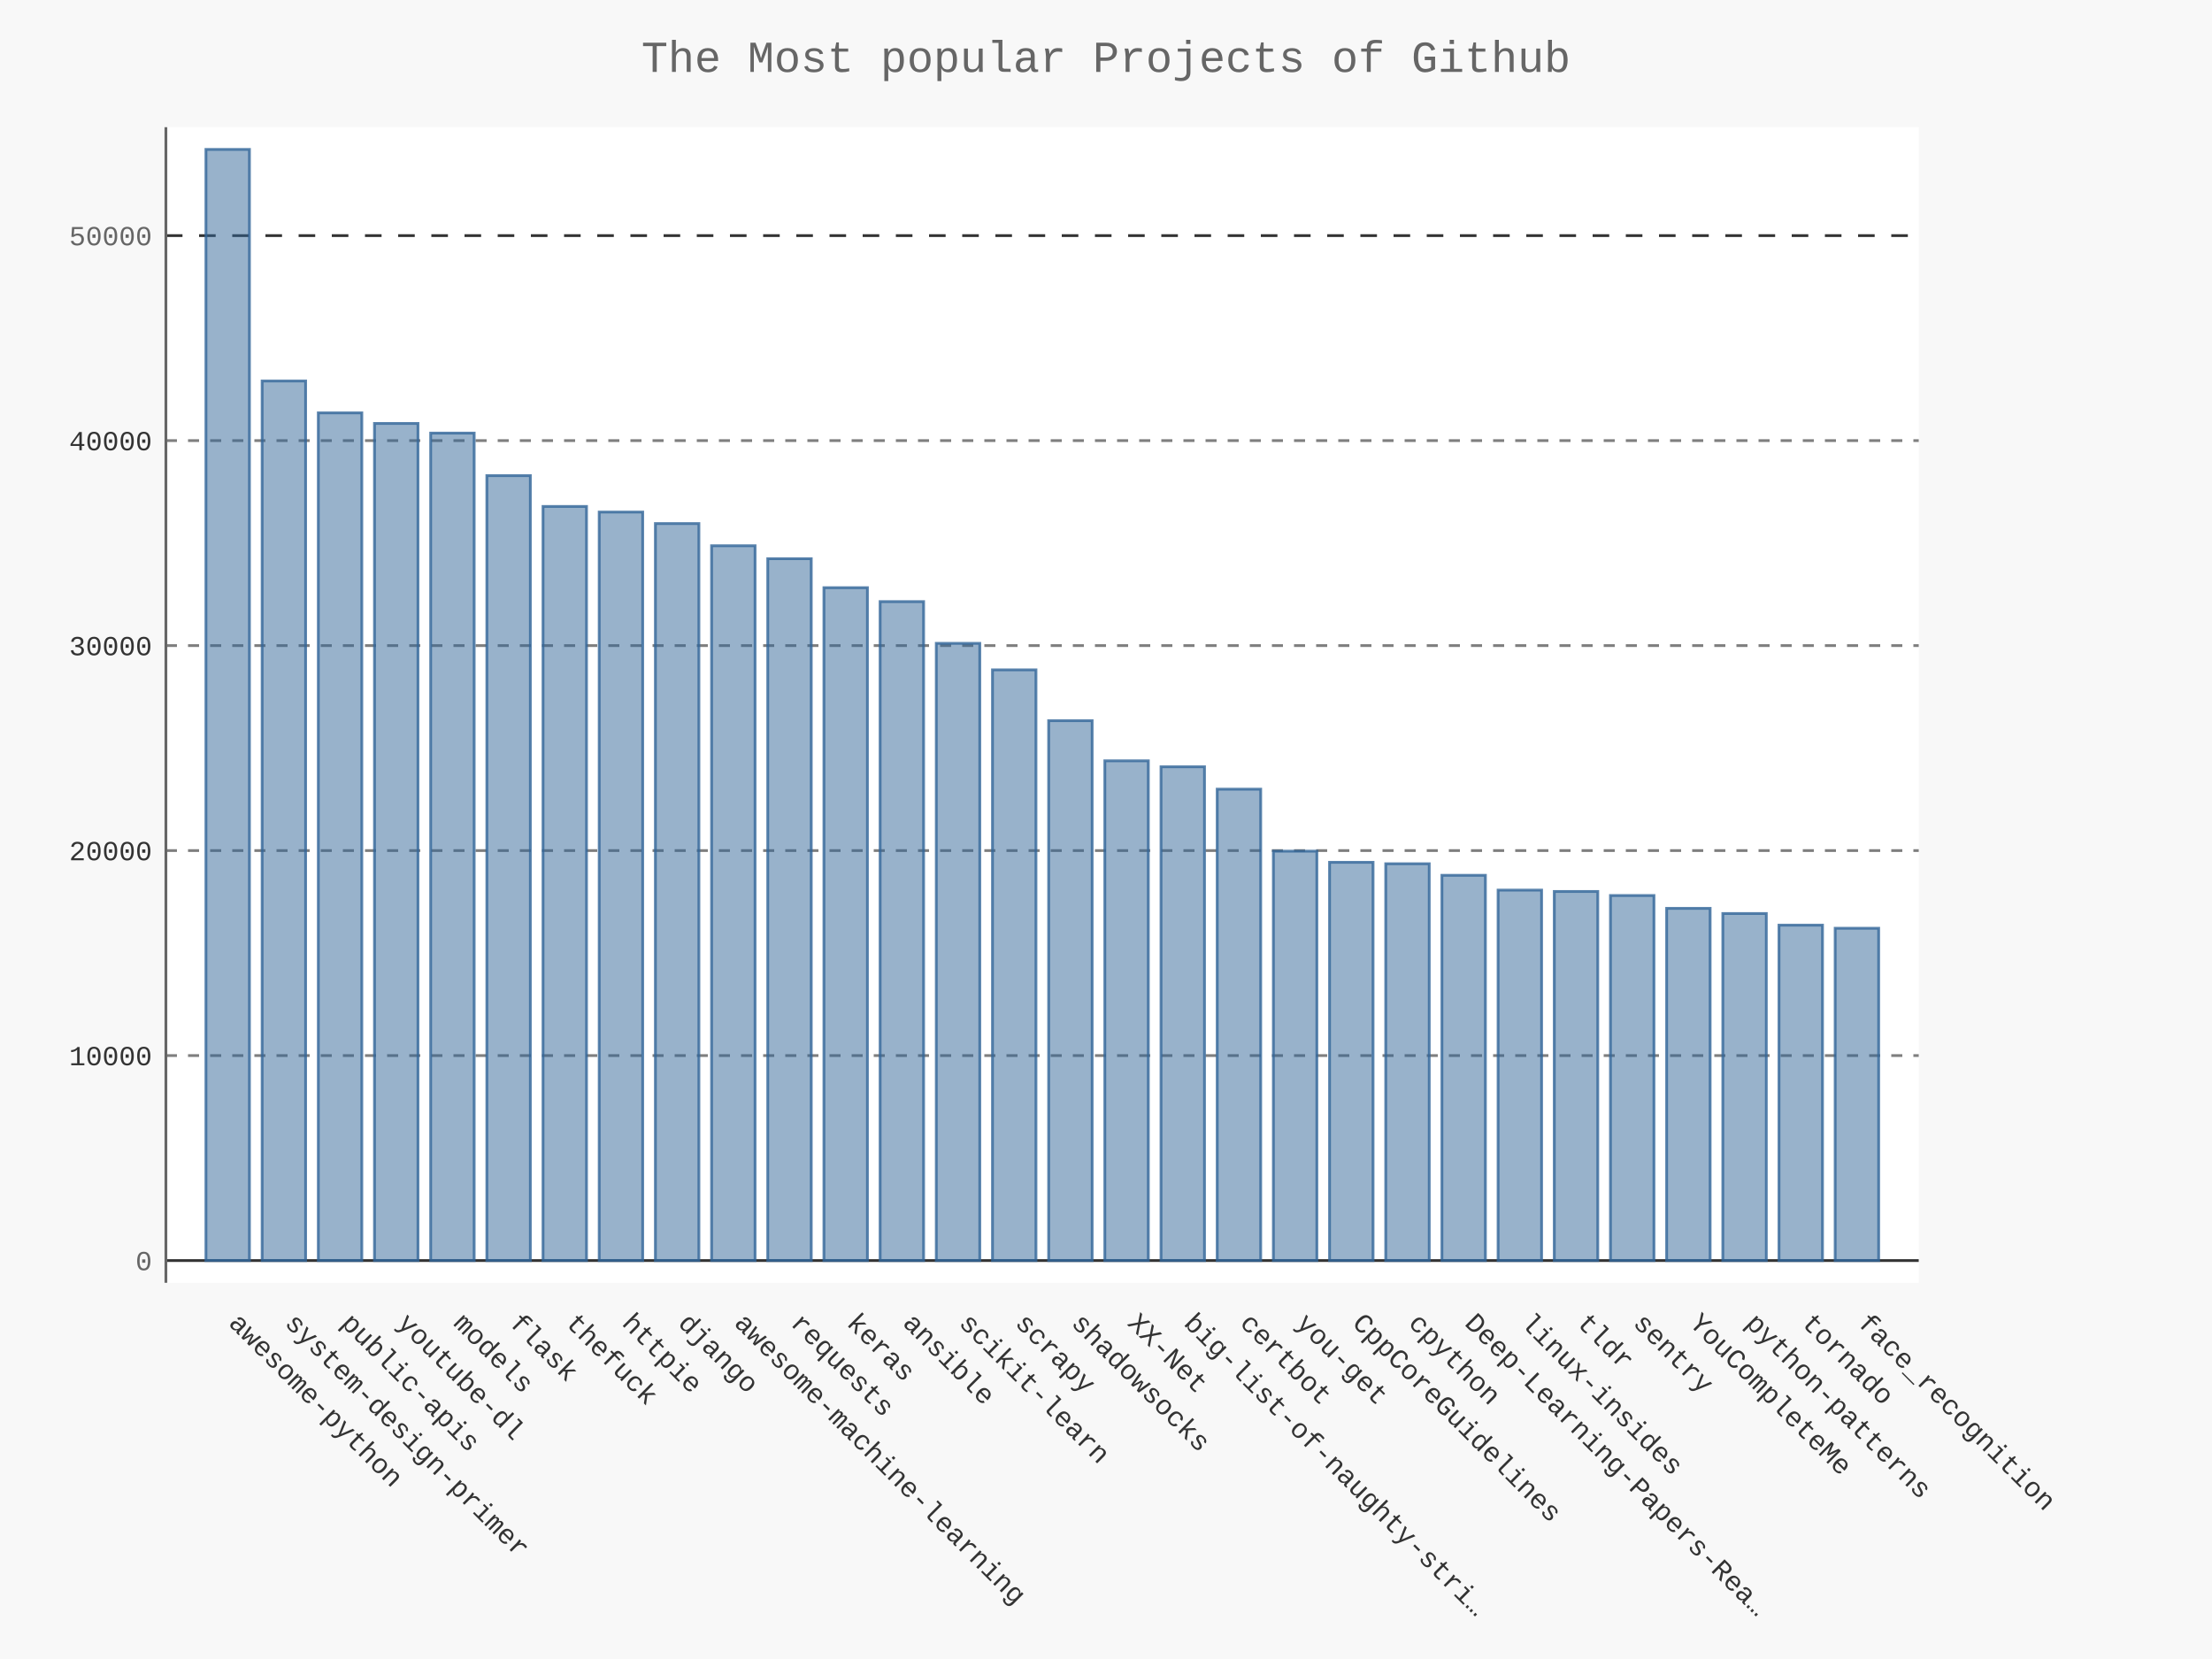
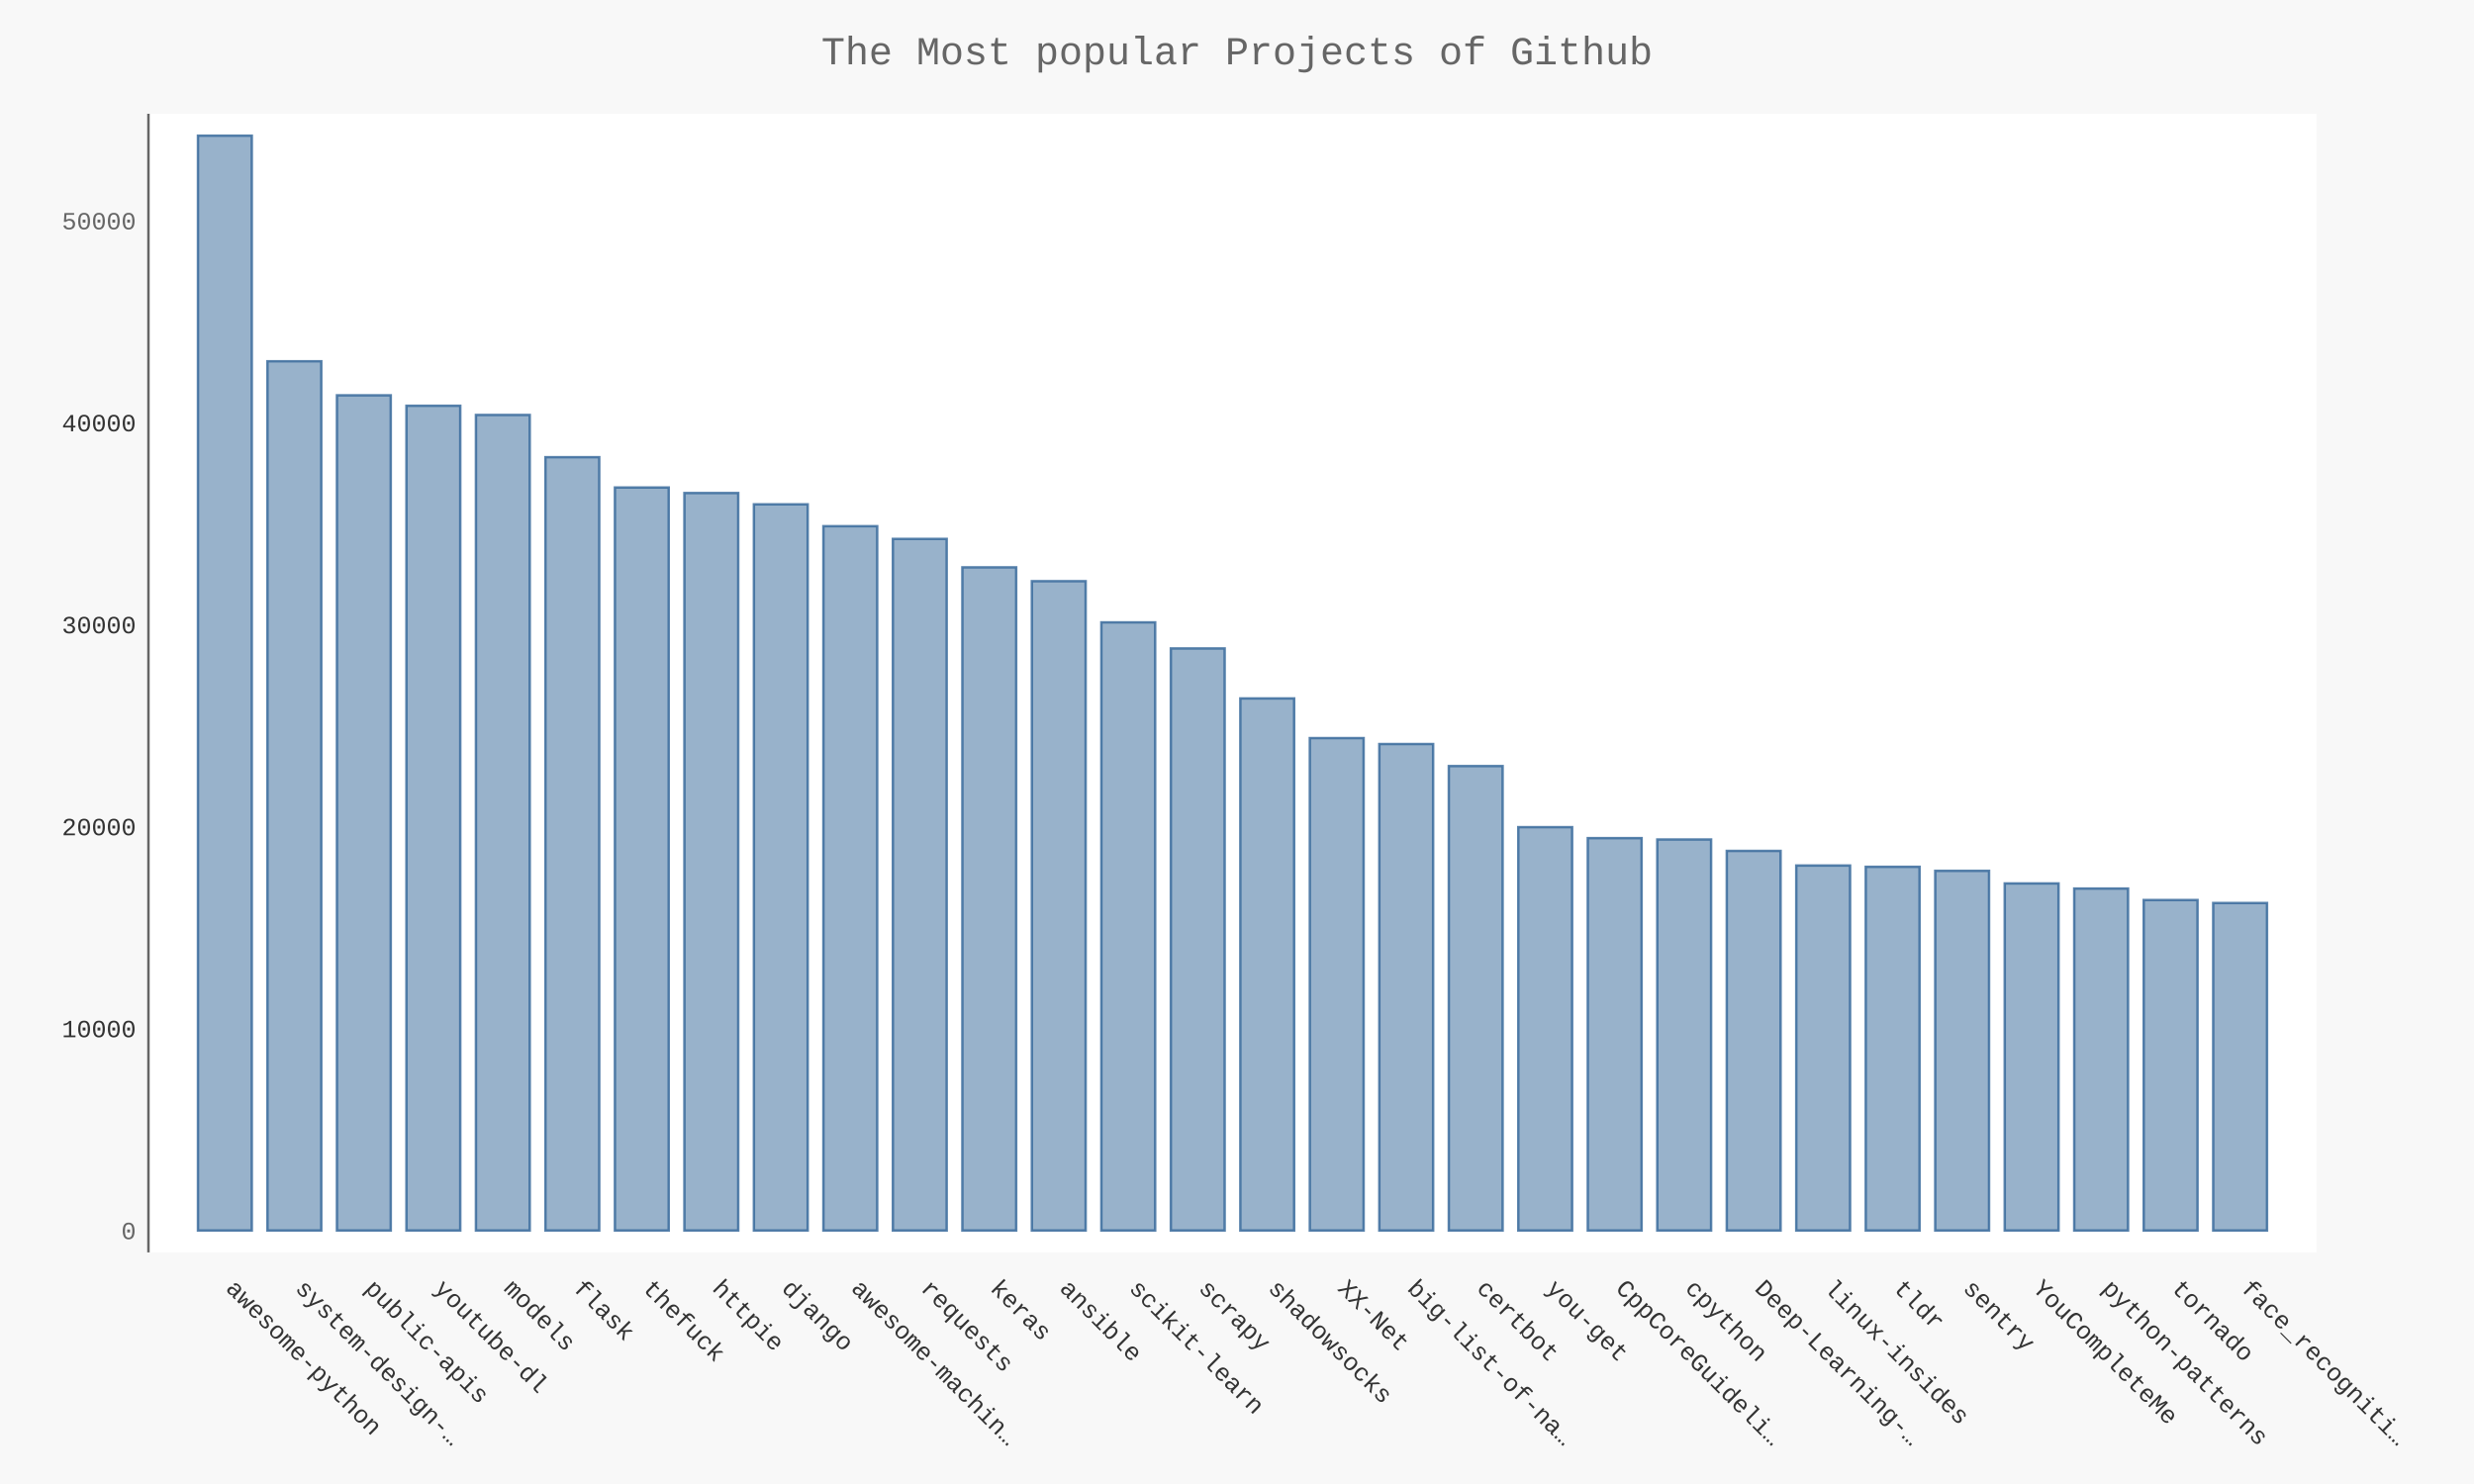
- <svg xmlns="http://www.w3.org/2000/svg" class="pygal-chart" id="chart-3df6d864-bb06-471e-a8ad-14723afe3dad" viewBox="0 0 800 600">
+ <svg xmlns="http://www.w3.org/2000/svg" xmlns:xlink="http://www.w3.org/1999/xlink" class="pygal-chart" id="chart-f73daf46-93ed-4739-b8e2-48e760a7b1b1" viewBox="0 0 1000 600">
  <defs>
-     <style type="text/css">#chart-3df6d864-bb06-471e-a8ad-14723afe3dad{-webkit-user-select:none;-webkit-font-smoothing:antialiased;font-family:Consolas,"Liberation Mono",Menlo,Courier,monospace}#chart-3df6d864-bb06-471e-a8ad-14723afe3dad .title{font-family:Consolas,"Liberation Mono",Menlo,Courier,monospace;font-size:16px}#chart-3df6d864-bb06-471e-a8ad-14723afe3dad .legends .legend text{font-family:Consolas,"Liberation Mono",Menlo,Courier,monospace;font-size:14px}#chart-3df6d864-bb06-471e-a8ad-14723afe3dad .axis text{font-family:Consolas,"Liberation Mono",Menlo,Courier,monospace;font-size:10px}#chart-3df6d864-bb06-471e-a8ad-14723afe3dad .axis text.major{font-family:Consolas,"Liberation Mono",Menlo,Courier,monospace;font-size:10px}#chart-3df6d864-bb06-471e-a8ad-14723afe3dad .text-overlay text.value{font-family:Consolas,"Liberation Mono",Menlo,Courier,monospace;font-size:16px}#chart-3df6d864-bb06-471e-a8ad-14723afe3dad .text-overlay text.label{font-family:Consolas,"Liberation Mono",Menlo,Courier,monospace;font-size:10px}#chart-3df6d864-bb06-471e-a8ad-14723afe3dad .tooltip{font-family:Consolas,"Liberation Mono",Menlo,Courier,monospace;font-size:14px}#chart-3df6d864-bb06-471e-a8ad-14723afe3dad text.no_data{font-family:Consolas,"Liberation Mono",Menlo,Courier,monospace;font-size:64px}
- #chart-3df6d864-bb06-471e-a8ad-14723afe3dad{background-color:#f8f8f8}#chart-3df6d864-bb06-471e-a8ad-14723afe3dad path,#chart-3df6d864-bb06-471e-a8ad-14723afe3dad line,#chart-3df6d864-bb06-471e-a8ad-14723afe3dad rect,#chart-3df6d864-bb06-471e-a8ad-14723afe3dad circle{-webkit-transition:250ms ease-in;-moz-transition:250ms ease-in;transition:250ms ease-in}#chart-3df6d864-bb06-471e-a8ad-14723afe3dad .graph &gt; .background{fill:#f8f8f8}#chart-3df6d864-bb06-471e-a8ad-14723afe3dad .plot &gt; .background{fill:#ffffff}#chart-3df6d864-bb06-471e-a8ad-14723afe3dad .graph{fill:#333}#chart-3df6d864-bb06-471e-a8ad-14723afe3dad text.no_data{fill:#666}#chart-3df6d864-bb06-471e-a8ad-14723afe3dad .title{fill:#666}#chart-3df6d864-bb06-471e-a8ad-14723afe3dad .legends .legend text{fill:#333}#chart-3df6d864-bb06-471e-a8ad-14723afe3dad .legends .legend:hover text{fill:#666}#chart-3df6d864-bb06-471e-a8ad-14723afe3dad .axis .line{stroke:#666}#chart-3df6d864-bb06-471e-a8ad-14723afe3dad .axis .guide.line{stroke:rgba(0,0,0,0.5)}#chart-3df6d864-bb06-471e-a8ad-14723afe3dad .axis .major.line{stroke:#333}#chart-3df6d864-bb06-471e-a8ad-14723afe3dad .axis text.major{fill:#666}#chart-3df6d864-bb06-471e-a8ad-14723afe3dad .axis.y .guides:hover .guide.line,#chart-3df6d864-bb06-471e-a8ad-14723afe3dad .line-graph .axis.x .guides:hover .guide.line,#chart-3df6d864-bb06-471e-a8ad-14723afe3dad .stackedline-graph .axis.x .guides:hover .guide.line,#chart-3df6d864-bb06-471e-a8ad-14723afe3dad .xy-graph .axis.x .guides:hover .guide.line{stroke:#666}#chart-3df6d864-bb06-471e-a8ad-14723afe3dad .axis .guides:hover text{fill:#666}#chart-3df6d864-bb06-471e-a8ad-14723afe3dad .reactive{fill-opacity:.5;stroke-opacity:.8}#chart-3df6d864-bb06-471e-a8ad-14723afe3dad .ci{stroke:#333}#chart-3df6d864-bb06-471e-a8ad-14723afe3dad .reactive.active,#chart-3df6d864-bb06-471e-a8ad-14723afe3dad .active .reactive{fill-opacity:.9;stroke-opacity:.9;stroke-width:4}#chart-3df6d864-bb06-471e-a8ad-14723afe3dad .ci .reactive.active{stroke-width:1.5}#chart-3df6d864-bb06-471e-a8ad-14723afe3dad .series text{fill:#666}#chart-3df6d864-bb06-471e-a8ad-14723afe3dad .tooltip rect{fill:#ffffff;stroke:#666;-webkit-transition:opacity 250ms ease-in;-moz-transition:opacity 250ms ease-in;transition:opacity 250ms ease-in}#chart-3df6d864-bb06-471e-a8ad-14723afe3dad .tooltip .label{fill:#333}#chart-3df6d864-bb06-471e-a8ad-14723afe3dad .tooltip .label{fill:#333}#chart-3df6d864-bb06-471e-a8ad-14723afe3dad .tooltip .legend{font-size:.8em;fill:rgba(0,0,0,0.5)}#chart-3df6d864-bb06-471e-a8ad-14723afe3dad .tooltip .x_label{font-size:.6em;fill:#666}#chart-3df6d864-bb06-471e-a8ad-14723afe3dad .tooltip .xlink{font-size:.5em;text-decoration:underline}#chart-3df6d864-bb06-471e-a8ad-14723afe3dad .tooltip .value{font-size:1.5em}#chart-3df6d864-bb06-471e-a8ad-14723afe3dad .bound{font-size:.5em}#chart-3df6d864-bb06-471e-a8ad-14723afe3dad .max-value{font-size:.75em;fill:rgba(0,0,0,0.5)}#chart-3df6d864-bb06-471e-a8ad-14723afe3dad .map-element{fill:#ffffff;stroke:rgba(0,0,0,0.5) !important}#chart-3df6d864-bb06-471e-a8ad-14723afe3dad .map-element .reactive{fill-opacity:inherit;stroke-opacity:inherit}#chart-3df6d864-bb06-471e-a8ad-14723afe3dad .color-0,#chart-3df6d864-bb06-471e-a8ad-14723afe3dad .color-0 a:visited{stroke:#336699;fill:#336699}#chart-3df6d864-bb06-471e-a8ad-14723afe3dad .text-overlay .color-0 text{fill:black}
- #chart-3df6d864-bb06-471e-a8ad-14723afe3dad text.no_data{text-anchor:middle}#chart-3df6d864-bb06-471e-a8ad-14723afe3dad .guide.line{fill:none}#chart-3df6d864-bb06-471e-a8ad-14723afe3dad .centered{text-anchor:middle}#chart-3df6d864-bb06-471e-a8ad-14723afe3dad .title{text-anchor:middle}#chart-3df6d864-bb06-471e-a8ad-14723afe3dad .legends .legend text{fill-opacity:1}#chart-3df6d864-bb06-471e-a8ad-14723afe3dad .axis.x text{text-anchor:middle}#chart-3df6d864-bb06-471e-a8ad-14723afe3dad .axis.x:not(.web) text[transform]{text-anchor:start}#chart-3df6d864-bb06-471e-a8ad-14723afe3dad .axis.x:not(.web) text[transform].backwards{text-anchor:end}#chart-3df6d864-bb06-471e-a8ad-14723afe3dad .axis.y text{text-anchor:end}#chart-3df6d864-bb06-471e-a8ad-14723afe3dad .axis.y text[transform].backwards{text-anchor:start}#chart-3df6d864-bb06-471e-a8ad-14723afe3dad .axis.y2 text{text-anchor:start}#chart-3df6d864-bb06-471e-a8ad-14723afe3dad .axis.y2 text[transform].backwards{text-anchor:end}#chart-3df6d864-bb06-471e-a8ad-14723afe3dad .axis .guide.line{stroke-dasharray:4,4}#chart-3df6d864-bb06-471e-a8ad-14723afe3dad .axis .major.guide.line{stroke-dasharray:6,6}#chart-3df6d864-bb06-471e-a8ad-14723afe3dad .horizontal .axis.y .guide.line,#chart-3df6d864-bb06-471e-a8ad-14723afe3dad .horizontal .axis.y2 .guide.line,#chart-3df6d864-bb06-471e-a8ad-14723afe3dad .vertical .axis.x .guide.line{opacity:0}#chart-3df6d864-bb06-471e-a8ad-14723afe3dad .horizontal .axis.always_show .guide.line,#chart-3df6d864-bb06-471e-a8ad-14723afe3dad .vertical .axis.always_show .guide.line{opacity:1 !important}#chart-3df6d864-bb06-471e-a8ad-14723afe3dad .axis.y .guides:hover .guide.line,#chart-3df6d864-bb06-471e-a8ad-14723afe3dad .axis.y2 .guides:hover .guide.line,#chart-3df6d864-bb06-471e-a8ad-14723afe3dad .axis.x .guides:hover .guide.line{opacity:1}#chart-3df6d864-bb06-471e-a8ad-14723afe3dad .axis .guides:hover text{opacity:1}#chart-3df6d864-bb06-471e-a8ad-14723afe3dad .nofill{fill:none}#chart-3df6d864-bb06-471e-a8ad-14723afe3dad .subtle-fill{fill-opacity:.2}#chart-3df6d864-bb06-471e-a8ad-14723afe3dad .dot{stroke-width:1px;fill-opacity:1}#chart-3df6d864-bb06-471e-a8ad-14723afe3dad .dot.active{stroke-width:5px}#chart-3df6d864-bb06-471e-a8ad-14723afe3dad .dot.negative{fill:transparent}#chart-3df6d864-bb06-471e-a8ad-14723afe3dad text,#chart-3df6d864-bb06-471e-a8ad-14723afe3dad tspan{stroke:none !important}#chart-3df6d864-bb06-471e-a8ad-14723afe3dad .series text.active{opacity:1}#chart-3df6d864-bb06-471e-a8ad-14723afe3dad .tooltip rect{fill-opacity:.95;stroke-width:.5}#chart-3df6d864-bb06-471e-a8ad-14723afe3dad .tooltip text{fill-opacity:1}#chart-3df6d864-bb06-471e-a8ad-14723afe3dad .showable{visibility:hidden}#chart-3df6d864-bb06-471e-a8ad-14723afe3dad .showable.shown{visibility:visible}#chart-3df6d864-bb06-471e-a8ad-14723afe3dad .gauge-background{fill:rgba(229,229,229,1);stroke:none}#chart-3df6d864-bb06-471e-a8ad-14723afe3dad .bg-lines{stroke:#f8f8f8;stroke-width:2px}</style>
+     <style type="text/css">#chart-f73daf46-93ed-4739-b8e2-48e760a7b1b1{-webkit-user-select:none;-webkit-font-smoothing:antialiased;font-family:Consolas,"Liberation Mono",Menlo,Courier,monospace}#chart-f73daf46-93ed-4739-b8e2-48e760a7b1b1 .title{font-family:Consolas,"Liberation Mono",Menlo,Courier,monospace;font-size:16px}#chart-f73daf46-93ed-4739-b8e2-48e760a7b1b1 .legends .legend text{font-family:Consolas,"Liberation Mono",Menlo,Courier,monospace;font-size:14px}#chart-f73daf46-93ed-4739-b8e2-48e760a7b1b1 .axis text{font-family:Consolas,"Liberation Mono",Menlo,Courier,monospace;font-size:10px}#chart-f73daf46-93ed-4739-b8e2-48e760a7b1b1 .axis text.major{font-family:Consolas,"Liberation Mono",Menlo,Courier,monospace;font-size:10px}#chart-f73daf46-93ed-4739-b8e2-48e760a7b1b1 .text-overlay text.value{font-family:Consolas,"Liberation Mono",Menlo,Courier,monospace;font-size:16px}#chart-f73daf46-93ed-4739-b8e2-48e760a7b1b1 .text-overlay text.label{font-family:Consolas,"Liberation Mono",Menlo,Courier,monospace;font-size:10px}#chart-f73daf46-93ed-4739-b8e2-48e760a7b1b1 .tooltip{font-family:Consolas,"Liberation Mono",Menlo,Courier,monospace;font-size:14px}#chart-f73daf46-93ed-4739-b8e2-48e760a7b1b1 text.no_data{font-family:Consolas,"Liberation Mono",Menlo,Courier,monospace;font-size:64px}
+ #chart-f73daf46-93ed-4739-b8e2-48e760a7b1b1{background-color:#f8f8f8}#chart-f73daf46-93ed-4739-b8e2-48e760a7b1b1 path,#chart-f73daf46-93ed-4739-b8e2-48e760a7b1b1 line,#chart-f73daf46-93ed-4739-b8e2-48e760a7b1b1 rect,#chart-f73daf46-93ed-4739-b8e2-48e760a7b1b1 circle{-webkit-transition:250ms ease-in;-moz-transition:250ms ease-in;transition:250ms ease-in}#chart-f73daf46-93ed-4739-b8e2-48e760a7b1b1 .graph &gt; .background{fill:#f8f8f8}#chart-f73daf46-93ed-4739-b8e2-48e760a7b1b1 .plot &gt; .background{fill:#ffffff}#chart-f73daf46-93ed-4739-b8e2-48e760a7b1b1 .graph{fill:#333}#chart-f73daf46-93ed-4739-b8e2-48e760a7b1b1 text.no_data{fill:#666}#chart-f73daf46-93ed-4739-b8e2-48e760a7b1b1 .title{fill:#666}#chart-f73daf46-93ed-4739-b8e2-48e760a7b1b1 .legends .legend text{fill:#333}#chart-f73daf46-93ed-4739-b8e2-48e760a7b1b1 .legends .legend:hover text{fill:#666}#chart-f73daf46-93ed-4739-b8e2-48e760a7b1b1 .axis .line{stroke:#666}#chart-f73daf46-93ed-4739-b8e2-48e760a7b1b1 .axis .guide.line{stroke:rgba(0,0,0,0.5)}#chart-f73daf46-93ed-4739-b8e2-48e760a7b1b1 .axis .major.line{stroke:#333}#chart-f73daf46-93ed-4739-b8e2-48e760a7b1b1 .axis text.major{fill:#666}#chart-f73daf46-93ed-4739-b8e2-48e760a7b1b1 .axis.y .guides:hover .guide.line,#chart-f73daf46-93ed-4739-b8e2-48e760a7b1b1 .line-graph .axis.x .guides:hover .guide.line,#chart-f73daf46-93ed-4739-b8e2-48e760a7b1b1 .stackedline-graph .axis.x .guides:hover .guide.line,#chart-f73daf46-93ed-4739-b8e2-48e760a7b1b1 .xy-graph .axis.x .guides:hover .guide.line{stroke:#666}#chart-f73daf46-93ed-4739-b8e2-48e760a7b1b1 .axis .guides:hover text{fill:#666}#chart-f73daf46-93ed-4739-b8e2-48e760a7b1b1 .reactive{fill-opacity:.5;stroke-opacity:.8}#chart-f73daf46-93ed-4739-b8e2-48e760a7b1b1 .ci{stroke:#333}#chart-f73daf46-93ed-4739-b8e2-48e760a7b1b1 .reactive.active,#chart-f73daf46-93ed-4739-b8e2-48e760a7b1b1 .active .reactive{fill-opacity:.9;stroke-opacity:.9;stroke-width:4}#chart-f73daf46-93ed-4739-b8e2-48e760a7b1b1 .ci .reactive.active{stroke-width:1.5}#chart-f73daf46-93ed-4739-b8e2-48e760a7b1b1 .series text{fill:#666}#chart-f73daf46-93ed-4739-b8e2-48e760a7b1b1 .tooltip rect{fill:#ffffff;stroke:#666;-webkit-transition:opacity 250ms ease-in;-moz-transition:opacity 250ms ease-in;transition:opacity 250ms ease-in}#chart-f73daf46-93ed-4739-b8e2-48e760a7b1b1 .tooltip .label{fill:#333}#chart-f73daf46-93ed-4739-b8e2-48e760a7b1b1 .tooltip .label{fill:#333}#chart-f73daf46-93ed-4739-b8e2-48e760a7b1b1 .tooltip .legend{font-size:.8em;fill:rgba(0,0,0,0.5)}#chart-f73daf46-93ed-4739-b8e2-48e760a7b1b1 .tooltip .x_label{font-size:.6em;fill:#666}#chart-f73daf46-93ed-4739-b8e2-48e760a7b1b1 .tooltip .xlink{font-size:.5em;text-decoration:underline}#chart-f73daf46-93ed-4739-b8e2-48e760a7b1b1 .tooltip .value{font-size:1.5em}#chart-f73daf46-93ed-4739-b8e2-48e760a7b1b1 .bound{font-size:.5em}#chart-f73daf46-93ed-4739-b8e2-48e760a7b1b1 .max-value{font-size:.75em;fill:rgba(0,0,0,0.5)}#chart-f73daf46-93ed-4739-b8e2-48e760a7b1b1 .map-element{fill:#ffffff;stroke:rgba(0,0,0,0.5) !important}#chart-f73daf46-93ed-4739-b8e2-48e760a7b1b1 .map-element .reactive{fill-opacity:inherit;stroke-opacity:inherit}#chart-f73daf46-93ed-4739-b8e2-48e760a7b1b1 .color-0,#chart-f73daf46-93ed-4739-b8e2-48e760a7b1b1 .color-0 a:visited{stroke:#336699;fill:#336699}#chart-f73daf46-93ed-4739-b8e2-48e760a7b1b1 .text-overlay .color-0 text{fill:black}
+ #chart-f73daf46-93ed-4739-b8e2-48e760a7b1b1 text.no_data{text-anchor:middle}#chart-f73daf46-93ed-4739-b8e2-48e760a7b1b1 .guide.line{fill:none}#chart-f73daf46-93ed-4739-b8e2-48e760a7b1b1 .centered{text-anchor:middle}#chart-f73daf46-93ed-4739-b8e2-48e760a7b1b1 .title{text-anchor:middle}#chart-f73daf46-93ed-4739-b8e2-48e760a7b1b1 .legends .legend text{fill-opacity:1}#chart-f73daf46-93ed-4739-b8e2-48e760a7b1b1 .axis.x text{text-anchor:middle}#chart-f73daf46-93ed-4739-b8e2-48e760a7b1b1 .axis.x:not(.web) text[transform]{text-anchor:start}#chart-f73daf46-93ed-4739-b8e2-48e760a7b1b1 .axis.x:not(.web) text[transform].backwards{text-anchor:end}#chart-f73daf46-93ed-4739-b8e2-48e760a7b1b1 .axis.y text{text-anchor:end}#chart-f73daf46-93ed-4739-b8e2-48e760a7b1b1 .axis.y text[transform].backwards{text-anchor:start}#chart-f73daf46-93ed-4739-b8e2-48e760a7b1b1 .axis.y2 text{text-anchor:start}#chart-f73daf46-93ed-4739-b8e2-48e760a7b1b1 .axis.y2 text[transform].backwards{text-anchor:end}#chart-f73daf46-93ed-4739-b8e2-48e760a7b1b1 .axis .guide.line{stroke-dasharray:4,4}#chart-f73daf46-93ed-4739-b8e2-48e760a7b1b1 .axis .major.guide.line{stroke-dasharray:6,6}#chart-f73daf46-93ed-4739-b8e2-48e760a7b1b1 .horizontal .axis.y .guide.line,#chart-f73daf46-93ed-4739-b8e2-48e760a7b1b1 .horizontal .axis.y2 .guide.line,#chart-f73daf46-93ed-4739-b8e2-48e760a7b1b1 .vertical .axis.x .guide.line{opacity:0}#chart-f73daf46-93ed-4739-b8e2-48e760a7b1b1 .horizontal .axis.always_show .guide.line,#chart-f73daf46-93ed-4739-b8e2-48e760a7b1b1 .vertical .axis.always_show .guide.line{opacity:1 !important}#chart-f73daf46-93ed-4739-b8e2-48e760a7b1b1 .axis.y .guides:hover .guide.line,#chart-f73daf46-93ed-4739-b8e2-48e760a7b1b1 .axis.y2 .guides:hover .guide.line,#chart-f73daf46-93ed-4739-b8e2-48e760a7b1b1 .axis.x .guides:hover .guide.line{opacity:1}#chart-f73daf46-93ed-4739-b8e2-48e760a7b1b1 .axis .guides:hover text{opacity:1}#chart-f73daf46-93ed-4739-b8e2-48e760a7b1b1 .nofill{fill:none}#chart-f73daf46-93ed-4739-b8e2-48e760a7b1b1 .subtle-fill{fill-opacity:.2}#chart-f73daf46-93ed-4739-b8e2-48e760a7b1b1 .dot{stroke-width:1px;fill-opacity:1}#chart-f73daf46-93ed-4739-b8e2-48e760a7b1b1 .dot.active{stroke-width:5px}#chart-f73daf46-93ed-4739-b8e2-48e760a7b1b1 .dot.negative{fill:transparent}#chart-f73daf46-93ed-4739-b8e2-48e760a7b1b1 text,#chart-f73daf46-93ed-4739-b8e2-48e760a7b1b1 tspan{stroke:none !important}#chart-f73daf46-93ed-4739-b8e2-48e760a7b1b1 .series text.active{opacity:1}#chart-f73daf46-93ed-4739-b8e2-48e760a7b1b1 .tooltip rect{fill-opacity:.95;stroke-width:.5}#chart-f73daf46-93ed-4739-b8e2-48e760a7b1b1 .tooltip text{fill-opacity:1}#chart-f73daf46-93ed-4739-b8e2-48e760a7b1b1 .showable{visibility:hidden}#chart-f73daf46-93ed-4739-b8e2-48e760a7b1b1 .showable.shown{visibility:visible}#chart-f73daf46-93ed-4739-b8e2-48e760a7b1b1 .gauge-background{fill:rgba(229,229,229,1);stroke:none}#chart-f73daf46-93ed-4739-b8e2-48e760a7b1b1 .bg-lines{stroke:#f8f8f8;stroke-width:2px}</style>
  </defs>
  <g class="graph bar-graph vertical">
-     <rect class="background" height="600" width="800" x="0" y="0" />
+     <rect class="background" height="600" width="1000" x="0" y="0" />
    <g class="plot" transform="translate(60, 46)">
-       <rect class="background" height="417.934" width="633.934" x="0" y="0" />
-       <g class="axis y always_show">
-         <g class="guides">
-           <path class="axis major line" d="M0 409.897 h633.934" />
-           <text class="major" x="-5" y="413.397">0</text>
-         </g>
-         <g class="guides">
-           <path class="guide line" d="M0 335.76 h633.934" />
-           <text class="" x="-5" y="339.26">10000</text>
-         </g>
-         <g class="guides">
-           <path class="guide line" d="M0 261.623 h633.934" />
-           <text class="" x="-5" y="265.123">20000</text>
-         </g>
-         <g class="guides">
-           <path class="guide line" d="M0 187.486 h633.934" />
-           <text class="" x="-5" y="190.986">30000</text>
-         </g>
-         <g class="guides">
-           <path class="guide line" d="M0 113.349 h633.934" />
-           <text class="" x="-5" y="116.849">40000</text>
-         </g>
-         <g class="guides">
-           <path class="major guide line" d="M0 39.212 h633.934" />
-           <text class="major" x="-5" y="42.712">50000</text>
+       <rect class="background" height="460.36" width="876.36" x="0" y="0" />
+       <g class="axis y">
+         <g class="guides">
+           <text class="major" x="-5" y="455.007">0</text>
+         </g>
+         <g class="guides">
+           <text class="" x="-5" y="373.352">10000</text>
+         </g>
+         <g class="guides">
+           <text class="" x="-5" y="291.696">20000</text>
+         </g>
+         <g class="guides">
+           <text class="" x="-5" y="210.041">30000</text>
+         </g>
+         <g class="guides">
+           <text class="" x="-5" y="128.385">40000</text>
+         </g>
+         <g class="guides">
+           <text class="major" x="-5" y="46.73">50000</text>
        </g>
      </g>
      <g class="axis x">
-         <path class="line" d="M0 0 v417.934" />
-         <g class="guides">
-           <path class="guide line" d="M22.35 0 v417.934" />
-           <text class="" transform="rotate(45 22.35024 432.934)" x="22.35" y="432.934">awesome-python</text>
-         </g>
-         <g class="guides">
-           <path class="guide line" d="M42.669 0 v417.934" />
-           <text class="" transform="rotate(45 42.66863 432.934)" x="42.669" y="432.934">system-design-primer</text>
-         </g>
-         <g class="guides">
-           <path class="guide line" d="M62.987 0 v417.934" />
-           <text class="" transform="rotate(45 62.98703 432.934)" x="62.987" y="432.934">public-apis</text>
-         </g>
-         <g class="guides">
-           <path class="guide line" d="M83.305 0 v417.934" />
-           <text class="" transform="rotate(45 83.30543 432.934)" x="83.305" y="432.934">youtube-dl</text>
-         </g>
-         <g class="guides">
-           <path class="guide line" d="M103.624 0 v417.934" />
-           <text class="" transform="rotate(45 103.6238 432.934)" x="103.624" y="432.934">models</text>
-         </g>
-         <g class="guides">
-           <path class="guide line" d="M123.942 0 v417.934" />
-           <text class="" transform="rotate(45 123.9422 432.934)" x="123.942" y="432.934">flask</text>
-         </g>
-         <g class="guides">
-           <path class="guide line" d="M144.261 0 v417.934" />
-           <text class="" transform="rotate(45 144.2606 432.934)" x="144.261" y="432.934">thefuck</text>
-         </g>
-         <g class="guides">
-           <path class="guide line" d="M164.579 0 v417.934" />
-           <text class="" transform="rotate(45 164.579 432.934)" x="164.579" y="432.934">httpie</text>
-         </g>
-         <g class="guides">
-           <path class="guide line" d="M184.897 0 v417.934" />
-           <text class="" transform="rotate(45 184.8974 432.934)" x="184.897" y="432.934">django</text>
-         </g>
-         <g class="guides">
-           <path class="guide line" d="M205.216 0 v417.934" />
-           <text class="" transform="rotate(45 205.2158 432.934)" x="205.216" y="432.934">awesome-machine-learning</text>
-         </g>
-         <g class="guides">
-           <path class="guide line" d="M225.534 0 v417.934" />
-           <text class="" transform="rotate(45 225.5342 432.934)" x="225.534" y="432.934">requests</text>
-         </g>
-         <g class="guides">
-           <path class="guide line" d="M245.853 0 v417.934" />
-           <text class="" transform="rotate(45 245.8526 432.934)" x="245.853" y="432.934">keras</text>
-         </g>
-         <g class="guides">
-           <path class="guide line" d="M266.171 0 v417.934" />
-           <text class="" transform="rotate(45 266.171 432.934)" x="266.171" y="432.934">ansible</text>
-         </g>
-         <g class="guides">
-           <path class="guide line" d="M286.489 0 v417.934" />
-           <text class="" transform="rotate(45 286.4894 432.934)" x="286.489" y="432.934">scikit-learn</text>
-         </g>
-         <g class="guides">
-           <path class="guide line" d="M306.808 0 v417.934" />
-           <text class="" transform="rotate(45 306.8078 432.934)" x="306.808" y="432.934">scrapy</text>
-         </g>
-         <g class="guides">
-           <path class="guide line" d="M327.126 0 v417.934" />
-           <text class="" transform="rotate(45 327.1262 432.934)" x="327.126" y="432.934">shadowsocks</text>
-         </g>
-         <g class="guides">
-           <path class="guide line" d="M347.445 0 v417.934" />
-           <text class="" transform="rotate(45 347.4446 432.934)" x="347.445" y="432.934">XX-Net</text>
-         </g>
-         <g class="guides">
-           <path class="guide line" d="M367.763 0 v417.934" />
-           <text class="" transform="rotate(45 367.763 432.934)" x="367.763" y="432.934">big-list-of-naughty-stri…</text>
-         </g>
-         <g class="guides">
-           <path class="guide line" d="M388.081 0 v417.934" />
-           <text class="" transform="rotate(45 388.0814 432.934)" x="388.081" y="432.934">certbot</text>
-         </g>
-         <g class="guides">
-           <path class="guide line" d="M408.4 0 v417.934" />
-           <text class="" transform="rotate(45 408.3998 432.934)" x="408.4" y="432.934">you-get</text>
-         </g>
-         <g class="guides">
-           <path class="guide line" d="M428.718 0 v417.934" />
-           <text class="" transform="rotate(45 428.7182 432.934)" x="428.718" y="432.934">CppCoreGuidelines</text>
-         </g>
-         <g class="guides">
-           <path class="guide line" d="M449.037 0 v417.934" />
-           <text class="" transform="rotate(45 449.0366 432.934)" x="449.037" y="432.934">cpython</text>
-         </g>
-         <g class="guides">
-           <path class="guide line" d="M469.355 0 v417.934" />
-           <text class="" transform="rotate(45 469.355 432.934)" x="469.355" y="432.934">Deep-Learning-Papers-Rea…</text>
-         </g>
-         <g class="guides">
-           <path class="guide line" d="M489.673 0 v417.934" />
-           <text class="" transform="rotate(45 489.6734 432.934)" x="489.673" y="432.934">linux-insides</text>
-         </g>
-         <g class="guides">
-           <path class="guide line" d="M509.992 0 v417.934" />
-           <text class="" transform="rotate(45 509.9918 432.934)" x="509.992" y="432.934">tldr</text>
-         </g>
-         <g class="guides">
-           <path class="guide line" d="M530.31 0 v417.934" />
-           <text class="" transform="rotate(45 530.3102 432.934)" x="530.31" y="432.934">sentry</text>
-         </g>
-         <g class="guides">
-           <path class="guide line" d="M550.629 0 v417.934" />
-           <text class="" transform="rotate(45 550.6286 432.934)" x="550.629" y="432.934">YouCompleteMe</text>
-         </g>
-         <g class="guides">
-           <path class="guide line" d="M570.947 0 v417.934" />
-           <text class="" transform="rotate(45 570.947 432.934)" x="570.947" y="432.934">python-patterns</text>
-         </g>
-         <g class="guides">
-           <path class="guide line" d="M591.265 0 v417.934" />
-           <text class="" transform="rotate(45 591.2653 432.934)" x="591.265" y="432.934">tornado</text>
-         </g>
-         <g class="guides">
-           <path class="guide line" d="M611.584 0 v417.934" />
-           <text class="" transform="rotate(45 611.5837 432.934)" x="611.584" y="432.934">face_recognition</text>
+         <path class="line" d="M0 0 v460.36" />
+         <g class="guides">
+           <path class="guide line" d="M30.897 0 v460.36" />
+           <text class="" transform="rotate(45 30.89732 475.3604)" x="30.897" y="475.36">awesome-python</text>
+         </g>
+         <g class="guides">
+           <path class="guide line" d="M58.986 0 v460.36" />
+           <text class="" transform="rotate(45 58.9858 475.3604)" x="58.986" y="475.36">system-design-…</text>
+         </g>
+         <g class="guides">
+           <path class="guide line" d="M87.074 0 v460.36" />
+           <text class="" transform="rotate(45 87.07427 475.3604)" x="87.074" y="475.36">public-apis</text>
+         </g>
+         <g class="guides">
+           <path class="guide line" d="M115.163 0 v460.36" />
+           <text class="" transform="rotate(45 115.1627 475.3604)" x="115.163" y="475.36">youtube-dl</text>
+         </g>
+         <g class="guides">
+           <path class="guide line" d="M143.251 0 v460.36" />
+           <text class="" transform="rotate(45 143.2512 475.3604)" x="143.251" y="475.36">models</text>
+         </g>
+         <g class="guides">
+           <path class="guide line" d="M171.34 0 v460.36" />
+           <text class="" transform="rotate(45 171.3397 475.3604)" x="171.34" y="475.36">flask</text>
+         </g>
+         <g class="guides">
+           <path class="guide line" d="M199.428 0 v460.36" />
+           <text class="" transform="rotate(45 199.4282 475.3604)" x="199.428" y="475.36">thefuck</text>
+         </g>
+         <g class="guides">
+           <path class="guide line" d="M227.517 0 v460.36" />
+           <text class="" transform="rotate(45 227.5166 475.3604)" x="227.517" y="475.36">httpie</text>
+         </g>
+         <g class="guides">
+           <path class="guide line" d="M255.605 0 v460.36" />
+           <text class="" transform="rotate(45 255.6051 475.3604)" x="255.605" y="475.36">django</text>
+         </g>
+         <g class="guides">
+           <path class="guide line" d="M283.694 0 v460.36" />
+           <text class="" transform="rotate(45 283.6936 475.3604)" x="283.694" y="475.36">awesome-machin…</text>
+         </g>
+         <g class="guides">
+           <path class="guide line" d="M311.782 0 v460.36" />
+           <text class="" transform="rotate(45 311.7821 475.3604)" x="311.782" y="475.36">requests</text>
+         </g>
+         <g class="guides">
+           <path class="guide line" d="M339.871 0 v460.36" />
+           <text class="" transform="rotate(45 339.8705 475.3604)" x="339.871" y="475.36">keras</text>
+         </g>
+         <g class="guides">
+           <path class="guide line" d="M367.959 0 v460.36" />
+           <text class="" transform="rotate(45 367.959 475.3604)" x="367.959" y="475.36">ansible</text>
+         </g>
+         <g class="guides">
+           <path class="guide line" d="M396.047 0 v460.36" />
+           <text class="" transform="rotate(45 396.0475 475.3604)" x="396.047" y="475.36">scikit-learn</text>
+         </g>
+         <g class="guides">
+           <path class="guide line" d="M424.136 0 v460.36" />
+           <text class="" transform="rotate(45 424.136 475.3604)" x="424.136" y="475.36">scrapy</text>
+         </g>
+         <g class="guides">
+           <path class="guide line" d="M452.224 0 v460.36" />
+           <text class="" transform="rotate(45 452.2244 475.3604)" x="452.224" y="475.36">shadowsocks</text>
+         </g>
+         <g class="guides">
+           <path class="guide line" d="M480.313 0 v460.36" />
+           <text class="" transform="rotate(45 480.3129 475.3604)" x="480.313" y="475.36">XX-Net</text>
+         </g>
+         <g class="guides">
+           <path class="guide line" d="M508.401 0 v460.36" />
+           <text class="" transform="rotate(45 508.4014 475.3604)" x="508.401" y="475.36">big-list-of-na…</text>
+         </g>
+         <g class="guides">
+           <path class="guide line" d="M536.49 0 v460.36" />
+           <text class="" transform="rotate(45 536.4899 475.3604)" x="536.49" y="475.36">certbot</text>
+         </g>
+         <g class="guides">
+           <path class="guide line" d="M564.578 0 v460.36" />
+           <text class="" transform="rotate(45 564.5783 475.3604)" x="564.578" y="475.36">you-get</text>
+         </g>
+         <g class="guides">
+           <path class="guide line" d="M592.667 0 v460.36" />
+           <text class="" transform="rotate(45 592.6668 475.3604)" x="592.667" y="475.36">CppCoreGuideli…</text>
+         </g>
+         <g class="guides">
+           <path class="guide line" d="M620.755 0 v460.36" />
+           <text class="" transform="rotate(45 620.7553 475.3604)" x="620.755" y="475.36">cpython</text>
+         </g>
+         <g class="guides">
+           <path class="guide line" d="M648.844 0 v460.36" />
+           <text class="" transform="rotate(45 648.8438 475.3604)" x="648.844" y="475.36">Deep-Learning-…</text>
+         </g>
+         <g class="guides">
+           <path class="guide line" d="M676.932 0 v460.36" />
+           <text class="" transform="rotate(45 676.9322 475.3604)" x="676.932" y="475.36">linux-insides</text>
+         </g>
+         <g class="guides">
+           <path class="guide line" d="M705.021 0 v460.36" />
+           <text class="" transform="rotate(45 705.0207 475.3604)" x="705.021" y="475.36">tldr</text>
+         </g>
+         <g class="guides">
+           <path class="guide line" d="M733.109 0 v460.36" />
+           <text class="" transform="rotate(45 733.1092 475.3604)" x="733.109" y="475.36">sentry</text>
+         </g>
+         <g class="guides">
+           <path class="guide line" d="M761.198 0 v460.36" />
+           <text class="" transform="rotate(45 761.1976 475.3604)" x="761.198" y="475.36">YouCompleteMe</text>
+         </g>
+         <g class="guides">
+           <path class="guide line" d="M789.286 0 v460.36" />
+           <text class="" transform="rotate(45 789.2861 475.3604)" x="789.286" y="475.36">python-patterns</text>
+         </g>
+         <g class="guides">
+           <path class="guide line" d="M817.375 0 v460.36" />
+           <text class="" transform="rotate(45 817.3746 475.3604)" x="817.375" y="475.36">tornado</text>
+         </g>
+         <g class="guides">
+           <path class="guide line" d="M845.463 0 v460.36" />
+           <text class="" transform="rotate(45 845.4631 475.3604)" x="845.463" y="475.36">face_recogniti…</text>
        </g>
      </g>
      <g class="series serie-0 color-0">
        <g class="bars">
          <g class="bar">
-             <rect class="rect reactive tooltip-trigger" height="401.86" rx="0" ry="0" width="15.735" x="14.483" y="8.037" />
-           </g>
-           <g class="bar">
-             <rect class="rect reactive tooltip-trigger" height="318.107" rx="0" ry="0" width="15.735" x="34.801" y="91.79" />
-           </g>
-           <g class="bar">
-             <rect class="rect reactive tooltip-trigger" height="306.579" rx="0" ry="0" width="15.735" x="55.12" y="103.318" />
-           </g>
-           <g class="bar">
-             <rect class="rect reactive tooltip-trigger" height="302.761" rx="0" ry="0" width="15.735" x="75.438" y="107.136" />
-           </g>
-           <g class="bar">
-             <rect class="rect reactive tooltip-trigger" height="299.261" rx="0" ry="0" width="15.735" x="95.757" y="110.635" />
-           </g>
-           <g class="bar">
-             <rect class="rect reactive tooltip-trigger" height="283.878" rx="0" ry="0" width="15.735" x="116.075" y="126.019" />
-           </g>
-           <g class="bar">
-             <rect class="rect reactive tooltip-trigger" height="272.735" rx="0" ry="0" width="15.735" x="136.393" y="137.162" />
-           </g>
-           <g class="bar">
-             <rect class="rect reactive tooltip-trigger" height="270.704" rx="0" ry="0" width="15.735" x="156.712" y="139.193" />
-           </g>
-           <g class="bar">
-             <rect class="rect reactive tooltip-trigger" height="266.552" rx="0" ry="0" width="15.735" x="177.03" y="143.345" />
-           </g>
-           <g class="bar">
-             <rect class="rect reactive tooltip-trigger" height="258.523" rx="0" ry="0" width="15.735" x="197.349" y="151.374" />
-           </g>
-           <g class="bar">
-             <rect class="rect reactive tooltip-trigger" height="253.838" rx="0" ry="0" width="15.735" x="217.667" y="156.059" />
-           </g>
-           <g class="bar">
-             <rect class="rect reactive tooltip-trigger" height="243.355" rx="0" ry="0" width="15.735" x="237.985" y="166.542" />
-           </g>
-           <g class="bar">
-             <rect class="rect reactive tooltip-trigger" height="238.321" rx="0" ry="0" width="15.735" x="258.304" y="171.576" />
-           </g>
-           <g class="bar">
-             <rect class="rect reactive tooltip-trigger" height="223.227" rx="0" ry="0" width="15.735" x="278.622" y="186.67" />
-           </g>
-           <g class="bar">
-             <rect class="rect reactive tooltip-trigger" height="213.641" rx="0" ry="0" width="15.735" x="298.941" y="196.256" />
-           </g>
-           <g class="bar">
-             <rect class="rect reactive tooltip-trigger" height="195.255" rx="0" ry="0" width="15.735" x="319.259" y="214.642" />
-           </g>
-           <g class="bar">
-             <rect class="rect reactive tooltip-trigger" height="180.746" rx="0" ry="0" width="15.735" x="339.577" y="229.151" />
-           </g>
-           <g class="bar">
-             <rect class="rect reactive tooltip-trigger" height="178.581" rx="0" ry="0" width="15.735" x="359.896" y="231.316" />
-           </g>
-           <g class="bar">
-             <rect class="rect reactive tooltip-trigger" height="170.485" rx="0" ry="0" width="15.735" x="380.214" y="239.411" />
-           </g>
-           <g class="bar">
-             <rect class="rect reactive tooltip-trigger" height="148.066" rx="0" ry="0" width="15.735" x="400.532" y="261.83" />
-           </g>
-           <g class="bar">
-             <rect class="rect reactive tooltip-trigger" height="144.033" rx="0" ry="0" width="15.735" x="420.851" y="265.863" />
-           </g>
-           <g class="bar">
-             <rect class="rect reactive tooltip-trigger" height="143.514" rx="0" ry="0" width="15.735" x="441.169" y="266.382" />
-           </g>
-           <g class="bar">
-             <rect class="rect reactive tooltip-trigger" height="139.333" rx="0" ry="0" width="15.735" x="461.488" y="270.564" />
-           </g>
-           <g class="bar">
-             <rect class="rect reactive tooltip-trigger" height="133.98" rx="0" ry="0" width="15.735" x="481.806" y="275.916" />
-           </g>
-           <g class="bar">
-             <rect class="rect reactive tooltip-trigger" height="133.491" rx="0" ry="0" width="15.735" x="502.124" y="276.406" />
-           </g>
-           <g class="bar">
-             <rect class="rect reactive tooltip-trigger" height="132.023" rx="0" ry="0" width="15.735" x="522.443" y="277.874" />
-           </g>
-           <g class="bar">
-             <rect class="rect reactive tooltip-trigger" height="127.382" rx="0" ry="0" width="15.735" x="542.761" y="282.515" />
-           </g>
-           <g class="bar">
-             <rect class="rect reactive tooltip-trigger" height="125.514" rx="0" ry="0" width="15.735" x="563.08" y="284.383" />
-           </g>
-           <g class="bar">
-             <rect class="rect reactive tooltip-trigger" height="121.303" rx="0" ry="0" width="15.735" x="583.398" y="288.594" />
-           </g>
-           <g class="bar">
-             <rect class="rect reactive tooltip-trigger" height="120.183" rx="0" ry="0" width="15.735" x="603.716" y="289.713" />
+             <a target="_blank" xlink:href="https://github.com/vinta/awesome-python">
+               <rect class="rect reactive tooltip-trigger" height="442.654" rx="0" ry="0" width="21.752" x="20.021" y="8.853" />
+             </a>
+           </g>
+           <g class="bar">
+             <a target="_blank" xlink:href="https://github.com/donnemartin/system-design-primer">
+               <rect class="rect reactive tooltip-trigger" height="351.445" rx="0" ry="0" width="21.752" x="48.11" y="100.062" />
+             </a>
+           </g>
+           <g class="bar">
+             <a target="_blank" xlink:href="https://github.com/toddmotto/public-apis">
+               <rect class="rect reactive tooltip-trigger" height="337.678" rx="0" ry="0" width="21.752" x="76.198" y="113.829" />
+             </a>
+           </g>
+           <g class="bar">
+             <a target="_blank" xlink:href="https://github.com/rg3/youtube-dl">
+               <rect class="rect reactive tooltip-trigger" height="333.456" rx="0" ry="0" width="21.752" x="104.287" y="118.051" />
+             </a>
+           </g>
+           <g class="bar">
+             <a target="_blank" xlink:href="https://github.com/tensorflow/models">
+               <rect class="rect reactive tooltip-trigger" height="329.733" rx="0" ry="0" width="21.752" x="132.375" y="121.774" />
+             </a>
+           </g>
+           <g class="bar">
+             <a target="_blank" xlink:href="https://github.com/pallets/flask">
+               <rect class="rect reactive tooltip-trigger" height="312.667" rx="0" ry="0" width="21.752" x="160.464" y="138.84" />
+             </a>
+           </g>
+           <g class="bar">
+             <a target="_blank" xlink:href="https://github.com/nvbn/thefuck">
+               <rect class="rect reactive tooltip-trigger" height="300.402" rx="0" ry="0" width="21.752" x="188.552" y="151.105" />
+             </a>
+           </g>
+           <g class="bar">
+             <a target="_blank" xlink:href="https://github.com/jakubroztocil/httpie">
+               <rect class="rect reactive tooltip-trigger" height="298.173" rx="0" ry="0" width="21.752" x="216.641" y="153.334" />
+             </a>
+           </g>
+           <g class="bar">
+             <a target="_blank" xlink:href="https://github.com/django/django">
+               <rect class="rect reactive tooltip-trigger" height="293.6" rx="0" ry="0" width="21.752" x="244.729" y="157.907" />
+             </a>
+           </g>
+           <g class="bar">
+             <a target="_blank" xlink:href="https://github.com/josephmisiti/awesome-machine-learning">
+               <rect class="rect reactive tooltip-trigger" height="284.765" rx="0" ry="0" width="21.752" x="272.818" y="166.742" />
+             </a>
+           </g>
+           <g class="bar">
+             <a target="_blank" xlink:href="https://github.com/requests/requests">
+               <rect class="rect reactive tooltip-trigger" height="279.621" rx="0" ry="0" width="21.752" x="300.906" y="171.886" />
+             </a>
+           </g>
+           <g class="bar">
+             <a target="_blank" xlink:href="https://github.com/keras-team/keras">
+               <rect class="rect reactive tooltip-trigger" height="268.124" rx="0" ry="0" width="21.752" x="328.995" y="183.383" />
+             </a>
+           </g>
+           <g class="bar">
+             <a target="_blank" xlink:href="https://github.com/ansible/ansible">
+               <rect class="rect reactive tooltip-trigger" height="262.53" rx="0" ry="0" width="21.752" x="357.083" y="188.977" />
+             </a>
+           </g>
+           <g class="bar">
+             <a target="_blank" xlink:href="https://github.com/scikit-learn/scikit-learn">
+               <rect class="rect reactive tooltip-trigger" height="245.881" rx="0" ry="0" width="21.752" x="385.172" y="205.626" />
+             </a>
+           </g>
+           <g class="bar">
+             <a target="_blank" xlink:href="https://github.com/scrapy/scrapy">
+               <rect class="rect reactive tooltip-trigger" height="235.339" rx="0" ry="0" width="21.752" x="413.26" y="216.168" />
+             </a>
+           </g>
+           <g class="bar">
+             <a target="_blank" xlink:href="https://github.com/shadowsocks/shadowsocks">
+               <rect class="rect reactive tooltip-trigger" height="215.129" rx="0" ry="0" width="21.752" x="441.349" y="236.378" />
+             </a>
+           </g>
+           <g class="bar">
+             <a target="_blank" xlink:href="https://github.com/XX-net/XX-Net">
+               <rect class="rect reactive tooltip-trigger" height="199.092" rx="0" ry="0" width="21.752" x="469.437" y="252.415" />
+             </a>
+           </g>
+           <g class="bar">
+             <a target="_blank" xlink:href="https://github.com/minimaxir/big-list-of-naughty-strings">
+               <rect class="rect reactive tooltip-trigger" height="196.692" rx="0" ry="0" width="21.752" x="497.526" y="254.816" />
+             </a>
+           </g>
+           <g class="bar">
+             <a target="_blank" xlink:href="https://github.com/certbot/certbot">
+               <rect class="rect reactive tooltip-trigger" height="187.775" rx="0" ry="0" width="21.752" x="525.614" y="263.732" />
+             </a>
+           </g>
+           <g class="bar">
+             <a target="_blank" xlink:href="https://github.com/soimort/you-get">
+               <rect class="rect reactive tooltip-trigger" height="163.082" rx="0" ry="0" width="21.752" x="553.702" y="288.425" />
+             </a>
+           </g>
+           <g class="bar">
+             <a target="_blank" xlink:href="https://github.com/isocpp/CppCoreGuidelines">
+               <rect class="rect reactive tooltip-trigger" height="158.648" rx="0" ry="0" width="21.752" x="581.791" y="292.859" />
+             </a>
+           </g>
+           <g class="bar">
+             <a target="_blank" xlink:href="https://github.com/python/cpython">
+               <rect class="rect reactive tooltip-trigger" height="158.093" rx="0" ry="0" width="21.752" x="609.879" y="293.414" />
+             </a>
+           </g>
+           <g class="bar">
+             <a target="_blank" xlink:href="https://github.com/floodsung/Deep-Learning-Papers-Reading-Roadmap">
+               <rect class="rect reactive tooltip-trigger" height="153.48" rx="0" ry="0" width="21.752" x="637.968" y="298.028" />
+             </a>
+           </g>
+           <g class="bar">
+             <a target="_blank" xlink:href="https://github.com/0xAX/linux-insides">
+               <rect class="rect reactive tooltip-trigger" height="147.568" rx="0" ry="0" width="21.752" x="666.056" y="303.94" />
+             </a>
+           </g>
+           <g class="bar">
+             <a target="_blank" xlink:href="https://github.com/tldr-pages/tldr">
+               <rect class="rect reactive tooltip-trigger" height="147.045" rx="0" ry="0" width="21.752" x="694.145" y="304.462" />
+             </a>
+           </g>
+           <g class="bar">
+             <a target="_blank" xlink:href="https://github.com/getsentry/sentry">
+               <rect class="rect reactive tooltip-trigger" height="145.42" rx="0" ry="0" width="21.752" x="722.233" y="306.087" />
+             </a>
+           </g>
+           <g class="bar">
+             <a target="_blank" xlink:href="https://github.com/Valloric/YouCompleteMe">
+               <rect class="rect reactive tooltip-trigger" height="140.325" rx="0" ry="0" width="21.752" x="750.322" y="311.182" />
+             </a>
+           </g>
+           <g class="bar">
+             <a target="_blank" xlink:href="https://github.com/faif/python-patterns">
+               <rect class="rect reactive tooltip-trigger" height="138.259" rx="0" ry="0" width="21.752" x="778.41" y="313.248" />
+             </a>
+           </g>
+           <g class="bar">
+             <a target="_blank" xlink:href="https://github.com/tornadoweb/tornado">
+               <rect class="rect reactive tooltip-trigger" height="133.613" rx="0" ry="0" width="21.752" x="806.499" y="317.894" />
+             </a>
+           </g>
+           <g class="bar">
+             <a target="_blank" xlink:href="https://github.com/ageitgey/face_recognition">
+               <rect class="rect reactive tooltip-trigger" height="132.412" rx="0" ry="0" width="21.752" x="834.587" y="319.095" />
+             </a>
          </g>
        </g>
      </g>
    </g>
    <g class="titles">
-       <text class="title plot_title" x="400.0" y="26">The Most popular Projects of Github</text>
+       <text class="title plot_title" x="500.0" y="26">The Most popular Projects of Github</text>
    </g>
    <g class="plot overlay" transform="translate(60, 46)">
      <g class="series serie-0 color-0" />
    </g>
    <g class="plot text-overlay" transform="translate(60, 46)">
      <g class="series serie-0 color-0" />
    </g>
    <g class="plot tooltip-overlay" transform="translate(60, 46)">
      <g class="tooltip" style="opacity: 0" transform="translate(0 0)">
        <rect class="tooltip-box" height="0" rx="0" ry="0" width="0" />
        <g class="text" />
      </g>
    </g>
  </g>
</svg>
